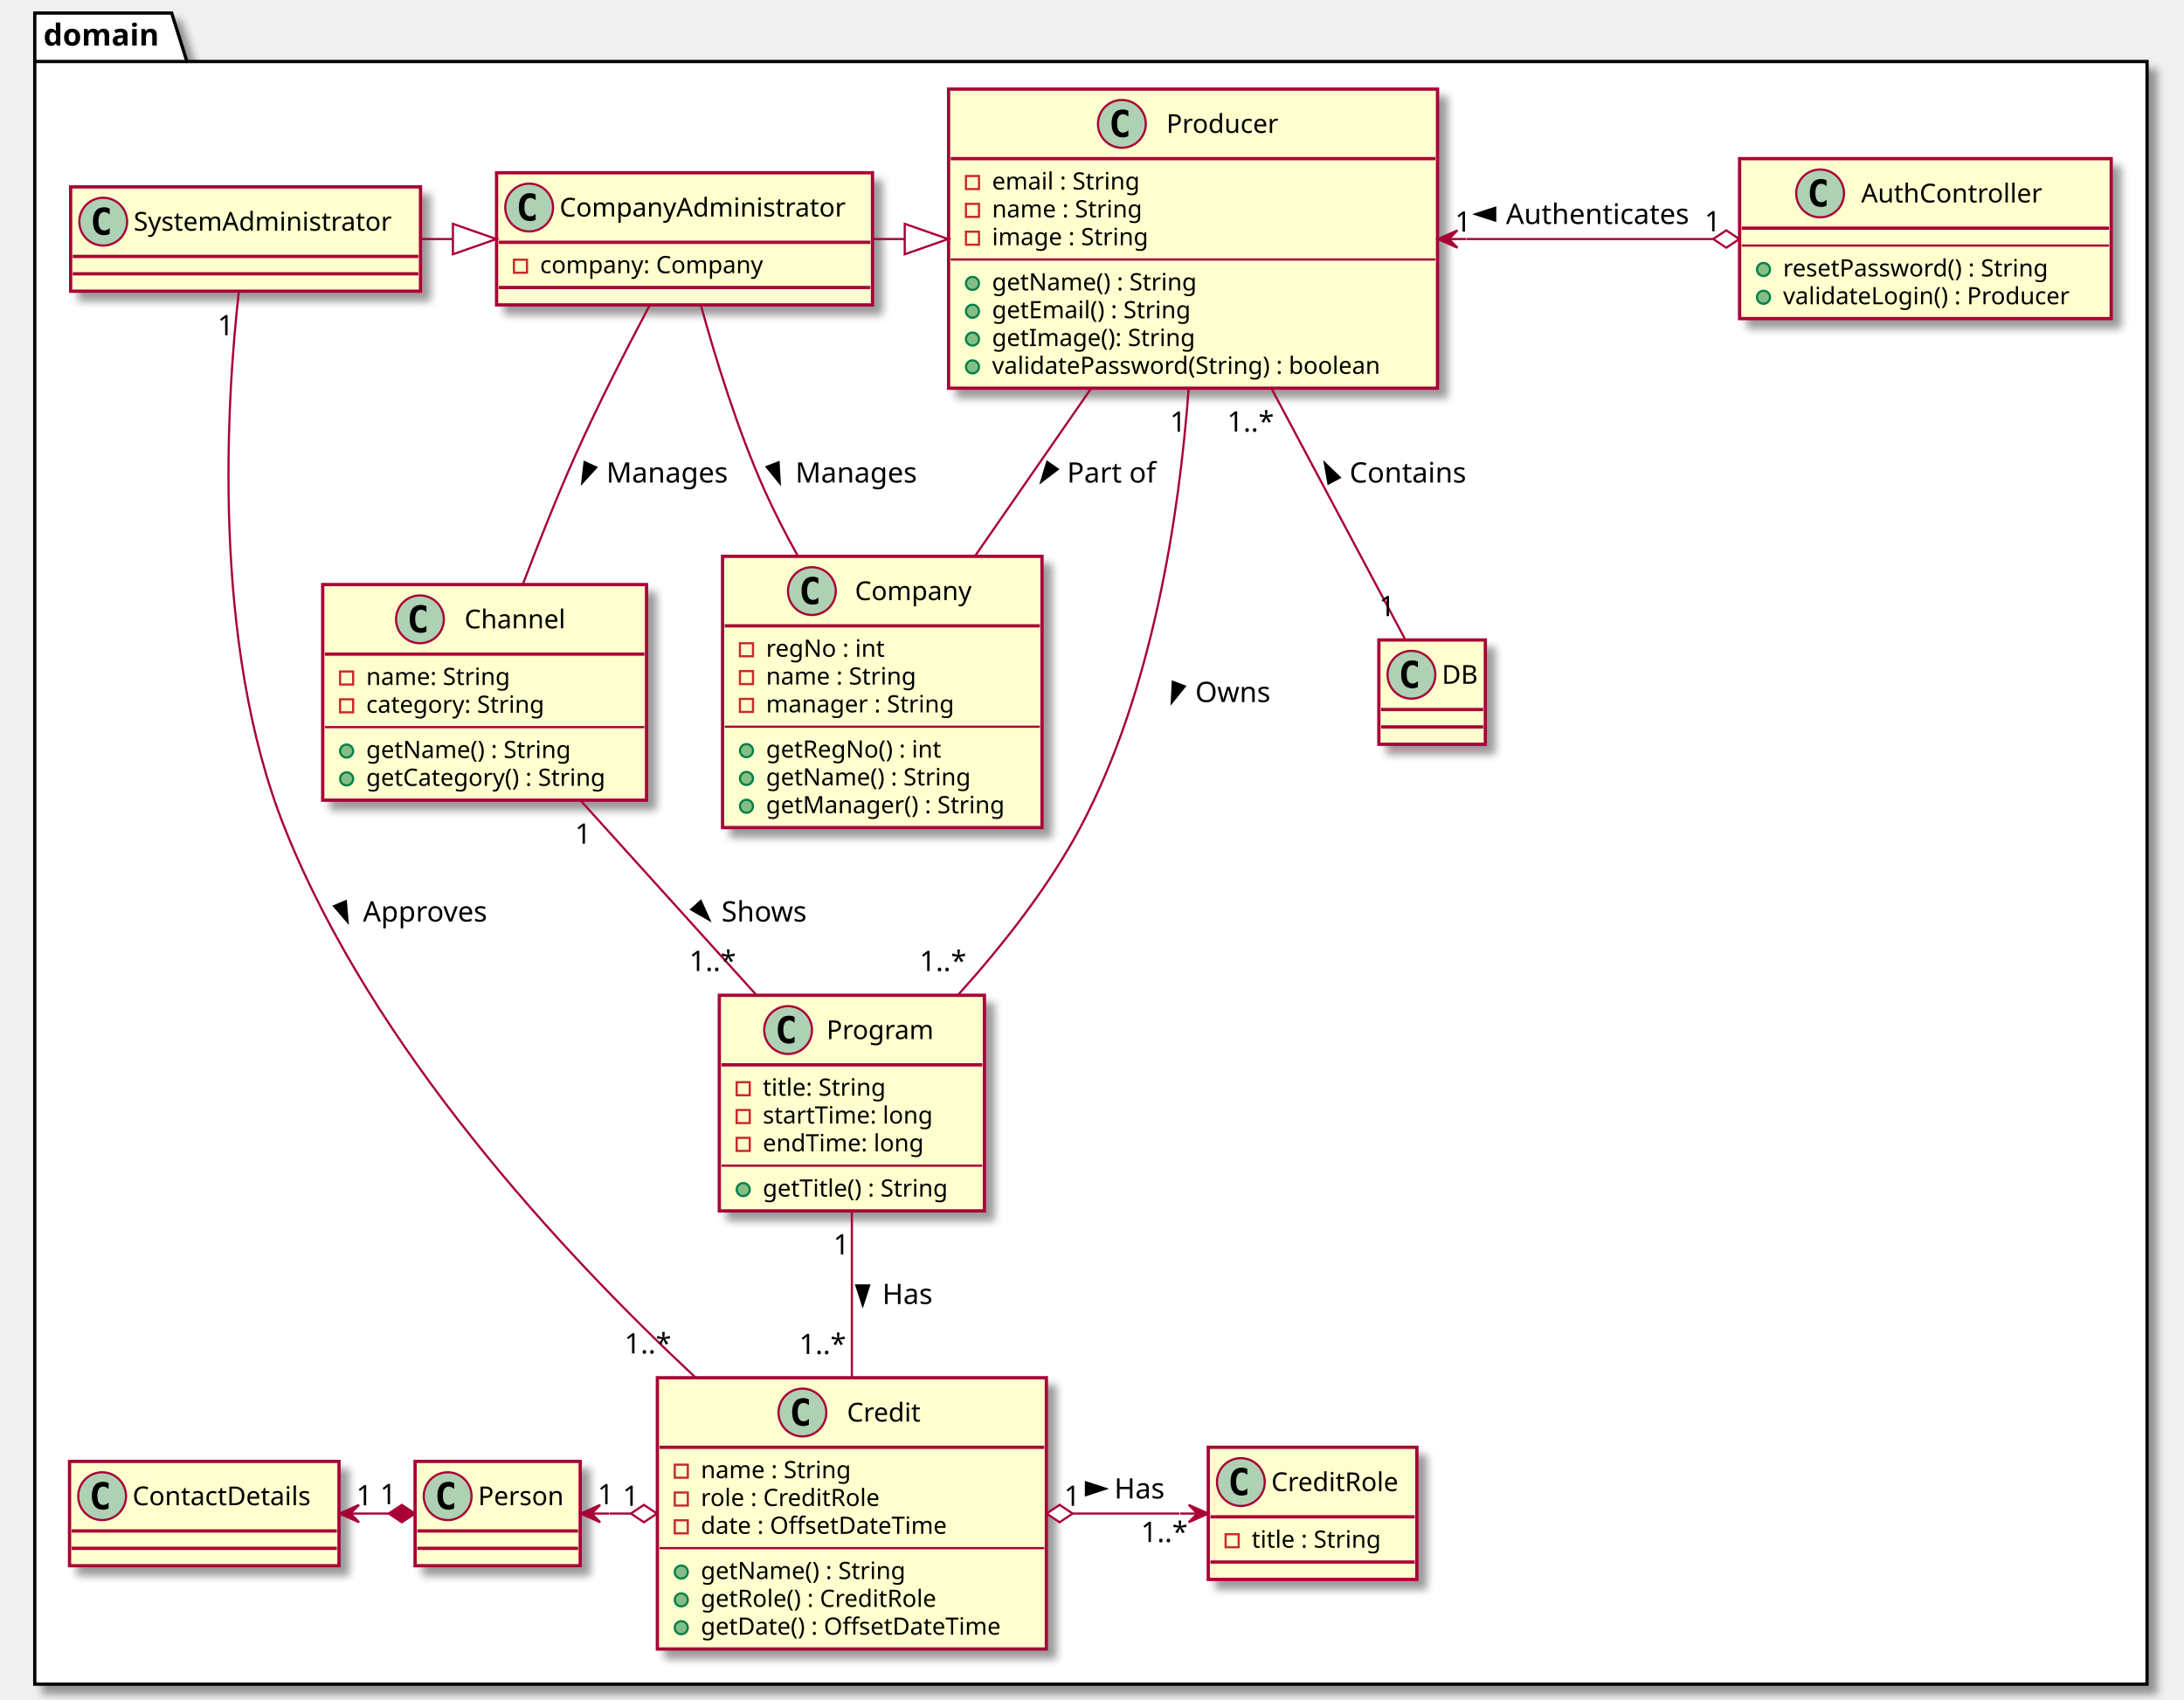
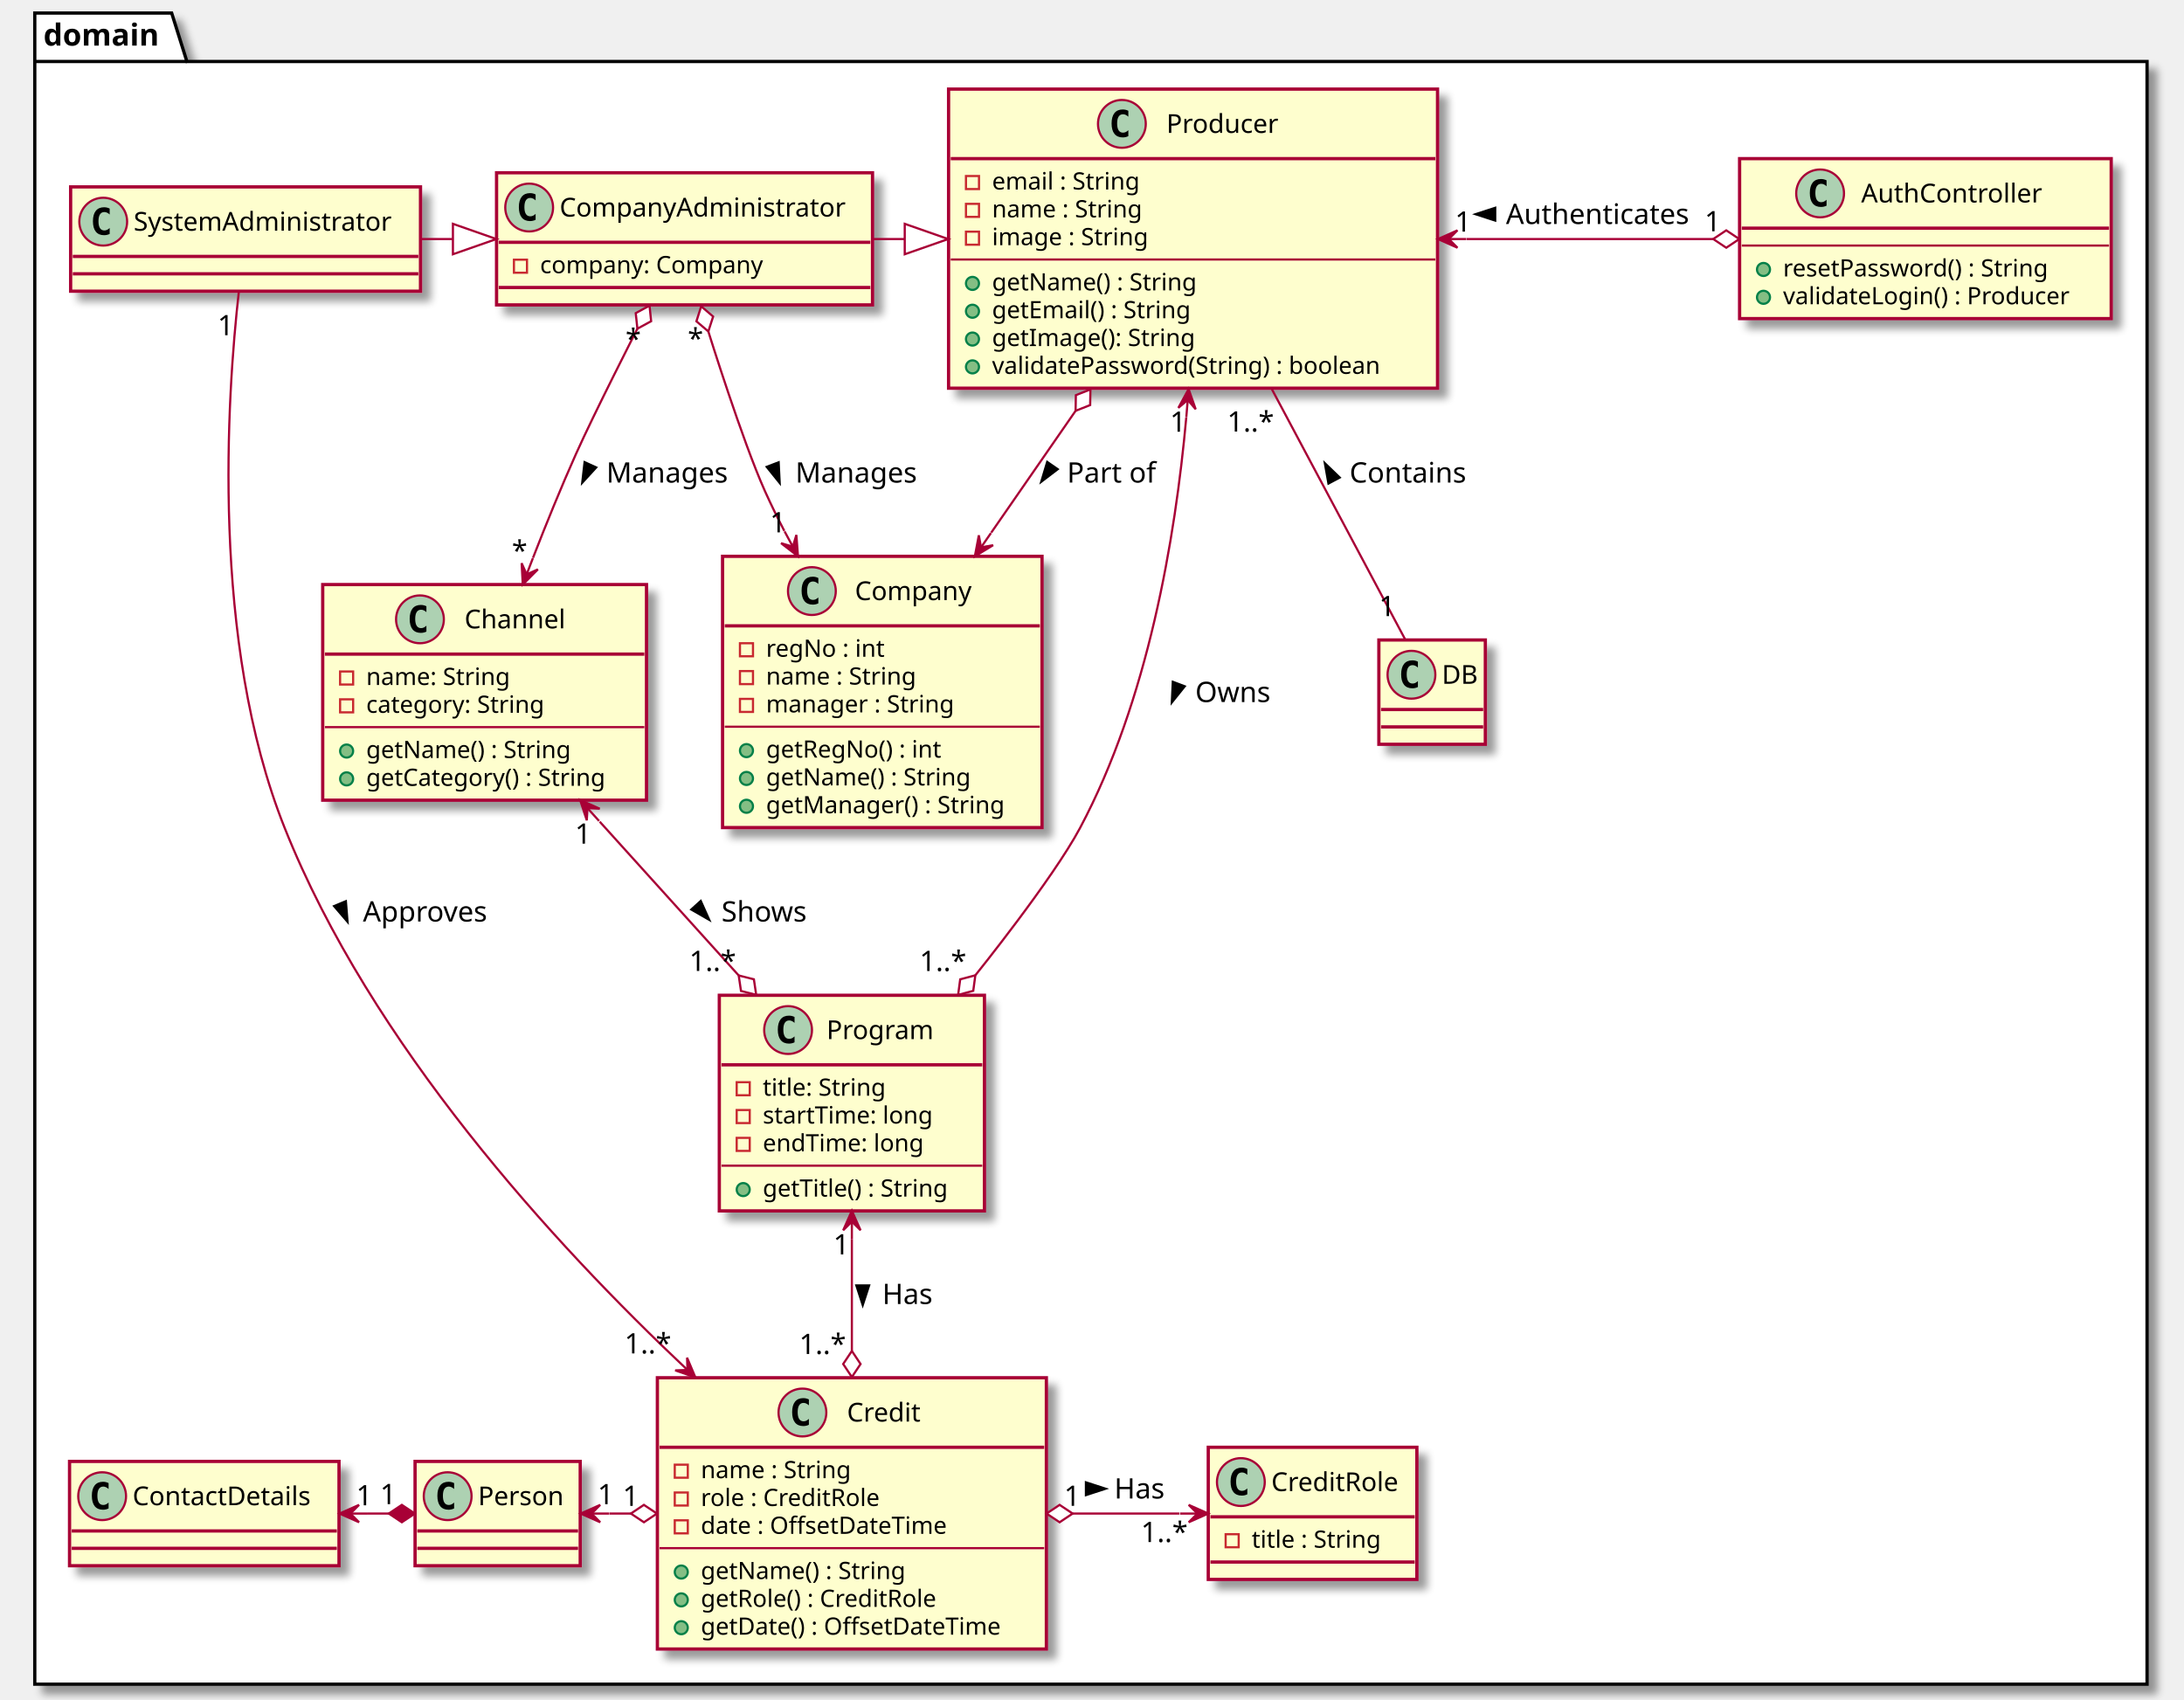
<svg xmlns="http://www.w3.org/2000/svg" contentScriptType="application/ecmascript" contentStyleType="text/css" height="782px" preserveAspectRatio="none" style="width:1005px;height:782px;" version="1.1" viewBox="0 0 1005 782" width="1005px" zoomAndPan="magnify">
  <defs>
-     <filter height="300%" id="f83h7g1hk3kzl" width="300%" x="-1" y="-1">
+     <filter height="300%" id="f1fq4muzyc70k0" width="300%" x="-1" y="-1">
      <feGaussianBlur result="blurOut" stdDeviation="2.0" />
      <feColorMatrix in="blurOut" result="blurOut2" type="matrix" values="0 0 0 0 0 0 0 0 0 0 0 0 0 0 0 0 0 0 .4 0" />
      <feOffset dx="4.0" dy="4.0" in="blurOut2" result="blurOut3" />
      <feBlend in="SourceGraphic" in2="blurOut3" mode="normal" />
    </filter>
  </defs>
  <g>
-     <polygon fill="#FFFFFF" filter="url(#f83h7g1hk3kzl)" points="16,6,79,6,86,28.297,988,28.297,988,775,16,775,16,6" style="stroke:#000000;stroke-width:1.5;" />
+     <polygon fill="#FFFFFF" filter="url(#f1fq4muzyc70k0)" points="16,6,79,6,86,28.297,988,28.297,988,775,16,775,16,6" style="stroke:#000000;stroke-width:1.5;" />
    <line style="stroke:#000000;stroke-width:1.5;" x1="16" x2="86" y1="28.297" y2="28.297" />
    <text fill="#000000" font-family="sans-serif" font-size="14" font-weight="bold" lengthAdjust="spacing" textLength="57" x="20" y="20.995">domain</text>
-     <rect codeLine="5" fill="#FEFECE" filter="url(#f83h7g1hk3kzl)" height="137.633" id="Producer" style="stroke:#A80036;stroke-width:1.5;" width="225" x="436.5" y="41" />
+     <rect codeLine="5" fill="#FEFECE" filter="url(#f1fq4muzyc70k0)" height="137.633" id="Producer" style="stroke:#A80036;stroke-width:1.5;" width="225" x="436.5" y="41" />
    <ellipse cx="516.25" cy="57" fill="#ADD1B2" rx="11" ry="11" style="stroke:#A80036;stroke-width:1.0;" />
    <path d="M519.219,62.641 Q518.641,62.938 518,63.078 Q517.359,63.234 516.656,63.234 Q514.156,63.234 512.828,61.594 Q511.516,59.938 511.516,56.812 Q511.516,53.688 512.828,52.031 Q514.156,50.375 516.656,50.375 Q517.359,50.375 518,50.531 Q518.656,50.688 519.219,50.984 L519.219,53.703 Q518.594,53.125 518,52.859 Q517.406,52.578 516.781,52.578 Q515.438,52.578 514.75,53.656 Q514.062,54.719 514.062,56.812 Q514.062,58.906 514.75,59.984 Q515.438,61.047 516.781,61.047 Q517.406,61.047 518,60.781 Q518.594,60.5 519.219,59.922 L519.219,62.641 Z " fill="#000000" />
    <text fill="#000000" font-family="sans-serif" font-size="12" lengthAdjust="spacing" textLength="57" x="536.75" y="61.154">Producer</text>
    <line style="stroke:#A80036;stroke-width:1.5;" x1="437.5" x2="660.5" y1="73" y2="73" />
    <rect fill="none" height="6" style="stroke:#C82930;stroke-width:1.0;" width="6" x="444.5" y="81" />
    <text fill="#000000" font-family="sans-serif" font-size="11" lengthAdjust="spacing" textLength="77" x="456.5" y="87.21">email : String</text>
    <rect fill="none" height="6" style="stroke:#C82930;stroke-width:1.0;" width="6" x="444.5" y="93.805" />
    <text fill="#000000" font-family="sans-serif" font-size="11" lengthAdjust="spacing" textLength="78" x="456.5" y="100.015">name : String</text>
    <rect fill="none" height="6" style="stroke:#C82930;stroke-width:1.0;" width="6" x="444.5" y="106.609" />
    <text fill="#000000" font-family="sans-serif" font-size="11" lengthAdjust="spacing" textLength="81" x="456.5" y="112.82">image : String</text>
    <line style="stroke:#A80036;stroke-width:1.0;" x1="437.5" x2="660.5" y1="119.414" y2="119.414" />
    <ellipse cx="447.5" cy="130.414" fill="#84BE84" rx="3" ry="3" style="stroke:#038048;stroke-width:1.0;" />
    <text fill="#000000" font-family="sans-serif" font-size="11" lengthAdjust="spacing" textLength="105" x="456.5" y="133.625">getName() : String</text>
    <ellipse cx="447.5" cy="143.219" fill="#84BE84" rx="3" ry="3" style="stroke:#038048;stroke-width:1.0;" />
    <text fill="#000000" font-family="sans-serif" font-size="11" lengthAdjust="spacing" textLength="103" x="456.5" y="146.429">getEmail() : String</text>
    <ellipse cx="447.5" cy="156.023" fill="#84BE84" rx="3" ry="3" style="stroke:#038048;stroke-width:1.0;" />
    <text fill="#000000" font-family="sans-serif" font-size="11" lengthAdjust="spacing" textLength="103" x="456.5" y="159.234">getImage(): String</text>
    <ellipse cx="447.5" cy="168.828" fill="#84BE84" rx="3" ry="3" style="stroke:#038048;stroke-width:1.0;" />
    <text fill="#000000" font-family="sans-serif" font-size="11" lengthAdjust="spacing" textLength="199" x="456.5" y="172.039">validatePassword(String) : boolean</text>
-     <rect codeLine="16" fill="#FEFECE" filter="url(#f83h7g1hk3kzl)" height="60.805" id="CompanyAdministrator" style="stroke:#A80036;stroke-width:1.5;" width="173" x="228.5" y="79.5" />
+     <rect codeLine="16" fill="#FEFECE" filter="url(#f1fq4muzyc70k0)" height="60.805" id="CompanyAdministrator" style="stroke:#A80036;stroke-width:1.5;" width="173" x="228.5" y="79.5" />
    <ellipse cx="243.5" cy="95.5" fill="#ADD1B2" rx="11" ry="11" style="stroke:#A80036;stroke-width:1.0;" />
    <path d="M246.469,101.141 Q245.891,101.438 245.25,101.578 Q244.609,101.734 243.906,101.734 Q241.406,101.734 240.078,100.094 Q238.766,98.438 238.766,95.312 Q238.766,92.188 240.078,90.531 Q241.406,88.875 243.906,88.875 Q244.609,88.875 245.25,89.031 Q245.906,89.188 246.469,89.484 L246.469,92.203 Q245.844,91.625 245.25,91.359 Q244.656,91.078 244.031,91.078 Q242.688,91.078 242,92.156 Q241.312,93.219 241.312,95.312 Q241.312,97.406 242,98.484 Q242.688,99.547 244.031,99.547 Q244.656,99.547 245.25,99.281 Q245.844,99 246.469,98.422 L246.469,101.141 Z " fill="#000000" />
    <text fill="#000000" font-family="sans-serif" font-size="12" lengthAdjust="spacing" textLength="141" x="257.5" y="99.654">CompanyAdministrator</text>
    <line style="stroke:#A80036;stroke-width:1.5;" x1="229.5" x2="400.5" y1="111.5" y2="111.5" />
    <rect fill="none" height="6" style="stroke:#C82930;stroke-width:1.0;" width="6" x="236.5" y="119.5" />
    <text fill="#000000" font-family="sans-serif" font-size="11" lengthAdjust="spacing" textLength="112" x="248.5" y="125.71">company: Company</text>
    <line style="stroke:#A80036;stroke-width:1.5;" x1="229.5" x2="400.5" y1="132.305" y2="132.305" />
-     <rect codeLine="20" fill="#FEFECE" filter="url(#f83h7g1hk3kzl)" height="48" id="SystemAdministrator" style="stroke:#A80036;stroke-width:1.5;" width="161" x="32.5" y="86" />
+     <rect codeLine="20" fill="#FEFECE" filter="url(#f1fq4muzyc70k0)" height="48" id="SystemAdministrator" style="stroke:#A80036;stroke-width:1.5;" width="161" x="32.5" y="86" />
    <ellipse cx="47.5" cy="102" fill="#ADD1B2" rx="11" ry="11" style="stroke:#A80036;stroke-width:1.0;" />
    <path d="M50.469,107.641 Q49.891,107.938 49.25,108.078 Q48.609,108.234 47.906,108.234 Q45.406,108.234 44.078,106.594 Q42.766,104.938 42.766,101.812 Q42.766,98.688 44.078,97.031 Q45.406,95.375 47.906,95.375 Q48.609,95.375 49.25,95.531 Q49.906,95.688 50.469,95.984 L50.469,98.703 Q49.844,98.125 49.25,97.859 Q48.656,97.578 48.031,97.578 Q46.688,97.578 46,98.656 Q45.312,99.719 45.312,101.812 Q45.312,103.906 46,104.984 Q46.688,106.047 48.031,106.047 Q48.656,106.047 49.25,105.781 Q49.844,105.5 50.469,104.922 L50.469,107.641 Z " fill="#000000" />
    <text fill="#000000" font-family="sans-serif" font-size="12" lengthAdjust="spacing" textLength="129" x="61.5" y="106.154">SystemAdministrator</text>
    <line style="stroke:#A80036;stroke-width:1.5;" x1="33.5" x2="192.5" y1="118" y2="118" />
    <line style="stroke:#A80036;stroke-width:1.5;" x1="33.5" x2="192.5" y1="126" y2="126" />
-     <rect codeLine="24" fill="#FEFECE" filter="url(#f83h7g1hk3kzl)" height="124.828" id="Company" style="stroke:#A80036;stroke-width:1.5;" width="147" x="332.5" y="256" />
+     <rect codeLine="24" fill="#FEFECE" filter="url(#f1fq4muzyc70k0)" height="124.828" id="Company" style="stroke:#A80036;stroke-width:1.5;" width="147" x="332.5" y="256" />
    <ellipse cx="373.6" cy="272" fill="#ADD1B2" rx="11" ry="11" style="stroke:#A80036;stroke-width:1.0;" />
    <path d="M376.569,277.641 Q375.991,277.938 375.35,278.078 Q374.709,278.234 374.006,278.234 Q371.506,278.234 370.178,276.594 Q368.866,274.938 368.866,271.812 Q368.866,268.688 370.178,267.031 Q371.506,265.375 374.006,265.375 Q374.709,265.375 375.35,265.531 Q376.006,265.688 376.569,265.984 L376.569,268.703 Q375.944,268.125 375.35,267.859 Q374.756,267.578 374.131,267.578 Q372.788,267.578 372.1,268.656 Q371.413,269.719 371.413,271.812 Q371.413,273.906 372.1,274.984 Q372.788,276.047 374.131,276.047 Q374.756,276.047 375.35,275.781 Q375.944,275.5 376.569,274.922 L376.569,277.641 Z " fill="#000000" />
    <text fill="#000000" font-family="sans-serif" font-size="12" lengthAdjust="spacing" textLength="57" x="393.4" y="276.154">Company</text>
    <line style="stroke:#A80036;stroke-width:1.5;" x1="333.5" x2="478.5" y1="288" y2="288" />
    <rect fill="none" height="6" style="stroke:#C82930;stroke-width:1.0;" width="6" x="340.5" y="296" />
    <text fill="#000000" font-family="sans-serif" font-size="11" lengthAdjust="spacing" textLength="60" x="352.5" y="302.21">regNo : int</text>
    <rect fill="none" height="6" style="stroke:#C82930;stroke-width:1.0;" width="6" x="340.5" y="308.805" />
    <text fill="#000000" font-family="sans-serif" font-size="11" lengthAdjust="spacing" textLength="78" x="352.5" y="315.015">name : String</text>
    <rect fill="none" height="6" style="stroke:#C82930;stroke-width:1.0;" width="6" x="340.5" y="321.609" />
    <text fill="#000000" font-family="sans-serif" font-size="11" lengthAdjust="spacing" textLength="97" x="352.5" y="327.82">manager : String</text>
    <line style="stroke:#A80036;stroke-width:1.0;" x1="333.5" x2="478.5" y1="334.414" y2="334.414" />
    <ellipse cx="343.5" cy="345.414" fill="#84BE84" rx="3" ry="3" style="stroke:#038048;stroke-width:1.0;" />
    <text fill="#000000" font-family="sans-serif" font-size="11" lengthAdjust="spacing" textLength="88" x="352.5" y="348.625">getRegNo() : int</text>
    <ellipse cx="343.5" cy="358.219" fill="#84BE84" rx="3" ry="3" style="stroke:#038048;stroke-width:1.0;" />
    <text fill="#000000" font-family="sans-serif" font-size="11" lengthAdjust="spacing" textLength="105" x="352.5" y="361.429">getName() : String</text>
    <ellipse cx="343.5" cy="371.023" fill="#84BE84" rx="3" ry="3" style="stroke:#038048;stroke-width:1.0;" />
    <text fill="#000000" font-family="sans-serif" font-size="11" lengthAdjust="spacing" textLength="121" x="352.5" y="374.234">getManager() : String</text>
-     <rect codeLine="34" fill="#FEFECE" filter="url(#f83h7g1hk3kzl)" height="99.219" id="Channel" style="stroke:#A80036;stroke-width:1.5;" width="149" x="148.5" y="269" />
+     <rect codeLine="34" fill="#FEFECE" filter="url(#f1fq4muzyc70k0)" height="99.219" id="Channel" style="stroke:#A80036;stroke-width:1.5;" width="149" x="148.5" y="269" />
    <ellipse cx="193.25" cy="285" fill="#ADD1B2" rx="11" ry="11" style="stroke:#A80036;stroke-width:1.0;" />
    <path d="M196.219,290.641 Q195.641,290.938 195,291.078 Q194.359,291.234 193.656,291.234 Q191.156,291.234 189.828,289.594 Q188.516,287.938 188.516,284.812 Q188.516,281.688 189.828,280.031 Q191.156,278.375 193.656,278.375 Q194.359,278.375 195,278.531 Q195.656,278.688 196.219,278.984 L196.219,281.703 Q195.594,281.125 195,280.859 Q194.406,280.578 193.781,280.578 Q192.438,280.578 191.75,281.656 Q191.062,282.719 191.062,284.812 Q191.062,286.906 191.75,287.984 Q192.438,289.047 193.781,289.047 Q194.406,289.047 195,288.781 Q195.594,288.5 196.219,287.922 L196.219,290.641 Z " fill="#000000" />
    <text fill="#000000" font-family="sans-serif" font-size="12" lengthAdjust="spacing" textLength="51" x="213.75" y="289.154">Channel</text>
    <line style="stroke:#A80036;stroke-width:1.5;" x1="149.5" x2="296.5" y1="301" y2="301" />
    <rect fill="none" height="6" style="stroke:#C82930;stroke-width:1.0;" width="6" x="156.5" y="309" />
    <text fill="#000000" font-family="sans-serif" font-size="11" lengthAdjust="spacing" textLength="74" x="168.5" y="315.21">name: String</text>
    <rect fill="none" height="6" style="stroke:#C82930;stroke-width:1.0;" width="6" x="156.5" y="321.805" />
    <text fill="#000000" font-family="sans-serif" font-size="11" lengthAdjust="spacing" textLength="91" x="168.5" y="328.015">category: String</text>
    <line style="stroke:#A80036;stroke-width:1.0;" x1="149.5" x2="296.5" y1="334.609" y2="334.609" />
    <ellipse cx="159.5" cy="345.609" fill="#84BE84" rx="3" ry="3" style="stroke:#038048;stroke-width:1.0;" />
    <text fill="#000000" font-family="sans-serif" font-size="11" lengthAdjust="spacing" textLength="105" x="168.5" y="348.82">getName() : String</text>
    <ellipse cx="159.5" cy="358.414" fill="#84BE84" rx="3" ry="3" style="stroke:#038048;stroke-width:1.0;" />
    <text fill="#000000" font-family="sans-serif" font-size="11" lengthAdjust="spacing" textLength="123" x="168.5" y="361.625">getCategory() : String</text>
-     <rect codeLine="42" fill="#FEFECE" filter="url(#f83h7g1hk3kzl)" height="99.219" id="Program" style="stroke:#A80036;stroke-width:1.5;" width="122" x="331" y="458" />
+     <rect codeLine="42" fill="#FEFECE" filter="url(#f1fq4muzyc70k0)" height="99.219" id="Program" style="stroke:#A80036;stroke-width:1.5;" width="122" x="331" y="458" />
    <ellipse cx="362.65" cy="474" fill="#ADD1B2" rx="11" ry="11" style="stroke:#A80036;stroke-width:1.0;" />
    <path d="M365.619,479.641 Q365.041,479.938 364.4,480.078 Q363.759,480.234 363.056,480.234 Q360.556,480.234 359.228,478.594 Q357.916,476.938 357.916,473.812 Q357.916,470.688 359.228,469.031 Q360.556,467.375 363.056,467.375 Q363.759,467.375 364.4,467.531 Q365.056,467.688 365.619,467.984 L365.619,470.703 Q364.994,470.125 364.4,469.859 Q363.806,469.578 363.181,469.578 Q361.837,469.578 361.15,470.656 Q360.462,471.719 360.462,473.812 Q360.462,475.906 361.15,476.984 Q361.837,478.047 363.181,478.047 Q363.806,478.047 364.4,477.781 Q364.994,477.5 365.619,476.922 L365.619,479.641 Z " fill="#000000" />
    <text fill="#000000" font-family="sans-serif" font-size="12" lengthAdjust="spacing" textLength="53" x="380.35" y="478.154">Program</text>
    <line style="stroke:#A80036;stroke-width:1.5;" x1="332" x2="452" y1="490" y2="490" />
    <rect fill="none" height="6" style="stroke:#C82930;stroke-width:1.0;" width="6" x="339" y="498" />
    <text fill="#000000" font-family="sans-serif" font-size="11" lengthAdjust="spacing" textLength="63" x="351" y="504.21">title: String</text>
    <rect fill="none" height="6" style="stroke:#C82930;stroke-width:1.0;" width="6" x="339" y="510.805" />
    <text fill="#000000" font-family="sans-serif" font-size="11" lengthAdjust="spacing" textLength="87" x="351" y="517.015">startTime: long</text>
    <rect fill="none" height="6" style="stroke:#C82930;stroke-width:1.0;" width="6" x="339" y="523.609" />
    <text fill="#000000" font-family="sans-serif" font-size="11" lengthAdjust="spacing" textLength="81" x="351" y="529.82">endTime: long</text>
    <line style="stroke:#A80036;stroke-width:1.0;" x1="332" x2="452" y1="536.414" y2="536.414" />
    <ellipse cx="342" cy="547.414" fill="#84BE84" rx="3" ry="3" style="stroke:#038048;stroke-width:1.0;" />
    <text fill="#000000" font-family="sans-serif" font-size="11" lengthAdjust="spacing" textLength="96" x="351" y="550.625">getTitle() : String</text>
-     <rect codeLine="50" fill="#FEFECE" filter="url(#f83h7g1hk3kzl)" height="60.805" id="CreditRole" style="stroke:#A80036;stroke-width:1.5;" width="96" x="556" y="666" />
+     <rect codeLine="50" fill="#FEFECE" filter="url(#f1fq4muzyc70k0)" height="60.805" id="CreditRole" style="stroke:#A80036;stroke-width:1.5;" width="96" x="556" y="666" />
    <ellipse cx="571" cy="682" fill="#ADD1B2" rx="11" ry="11" style="stroke:#A80036;stroke-width:1.0;" />
    <path d="M573.969,687.641 Q573.391,687.938 572.75,688.078 Q572.109,688.234 571.406,688.234 Q568.906,688.234 567.578,686.594 Q566.266,684.938 566.266,681.812 Q566.266,678.688 567.578,677.031 Q568.906,675.375 571.406,675.375 Q572.109,675.375 572.75,675.531 Q573.406,675.688 573.969,675.984 L573.969,678.703 Q573.344,678.125 572.75,677.859 Q572.156,677.578 571.531,677.578 Q570.188,677.578 569.5,678.656 Q568.812,679.719 568.812,681.812 Q568.812,683.906 569.5,684.984 Q570.188,686.047 571.531,686.047 Q572.156,686.047 572.75,685.781 Q573.344,685.5 573.969,684.922 L573.969,687.641 Z " fill="#000000" />
    <text fill="#000000" font-family="sans-serif" font-size="12" lengthAdjust="spacing" textLength="64" x="585" y="686.154">CreditRole</text>
    <line style="stroke:#A80036;stroke-width:1.5;" x1="557" x2="651" y1="698" y2="698" />
    <rect fill="none" height="6" style="stroke:#C82930;stroke-width:1.0;" width="6" x="564" y="706" />
    <text fill="#000000" font-family="sans-serif" font-size="11" lengthAdjust="spacing" textLength="67" x="576" y="712.21">title : String</text>
    <line style="stroke:#A80036;stroke-width:1.5;" x1="557" x2="651" y1="718.805" y2="718.805" />
-     <rect codeLine="55" fill="#FEFECE" filter="url(#f83h7g1hk3kzl)" height="124.828" id="Credit" style="stroke:#A80036;stroke-width:1.5;" width="179" x="302.5" y="634" />
+     <rect codeLine="55" fill="#FEFECE" filter="url(#f1fq4muzyc70k0)" height="124.828" id="Credit" style="stroke:#A80036;stroke-width:1.5;" width="179" x="302.5" y="634" />
    <ellipse cx="369.25" cy="650" fill="#ADD1B2" rx="11" ry="11" style="stroke:#A80036;stroke-width:1.0;" />
    <path d="M372.219,655.641 Q371.641,655.938 371,656.078 Q370.359,656.234 369.656,656.234 Q367.156,656.234 365.828,654.594 Q364.516,652.938 364.516,649.812 Q364.516,646.688 365.828,645.031 Q367.156,643.375 369.656,643.375 Q370.359,643.375 371,643.531 Q371.656,643.688 372.219,643.984 L372.219,646.703 Q371.594,646.125 371,645.859 Q370.406,645.578 369.781,645.578 Q368.438,645.578 367.75,646.656 Q367.062,647.719 367.062,649.812 Q367.062,651.906 367.75,652.984 Q368.438,654.047 369.781,654.047 Q370.406,654.047 371,653.781 Q371.594,653.5 372.219,652.922 L372.219,655.641 Z " fill="#000000" />
    <text fill="#000000" font-family="sans-serif" font-size="12" lengthAdjust="spacing" textLength="37" x="389.75" y="654.154">Credit</text>
    <line style="stroke:#A80036;stroke-width:1.5;" x1="303.5" x2="480.5" y1="666" y2="666" />
    <rect fill="none" height="6" style="stroke:#C82930;stroke-width:1.0;" width="6" x="310.5" y="674" />
    <text fill="#000000" font-family="sans-serif" font-size="11" lengthAdjust="spacing" textLength="78" x="322.5" y="680.21">name : String</text>
    <rect fill="none" height="6" style="stroke:#C82930;stroke-width:1.0;" width="6" x="310.5" y="686.805" />
    <text fill="#000000" font-family="sans-serif" font-size="11" lengthAdjust="spacing" textLength="92" x="322.5" y="693.015">role : CreditRole</text>
    <rect fill="none" height="6" style="stroke:#C82930;stroke-width:1.0;" width="6" x="310.5" y="699.609" />
    <text fill="#000000" font-family="sans-serif" font-size="11" lengthAdjust="spacing" textLength="126" x="322.5" y="705.82">date : OffsetDateTime</text>
    <line style="stroke:#A80036;stroke-width:1.0;" x1="303.5" x2="480.5" y1="712.414" y2="712.414" />
    <ellipse cx="313.5" cy="723.414" fill="#84BE84" rx="3" ry="3" style="stroke:#038048;stroke-width:1.0;" />
    <text fill="#000000" font-family="sans-serif" font-size="11" lengthAdjust="spacing" textLength="105" x="322.5" y="726.625">getName() : String</text>
    <ellipse cx="313.5" cy="736.219" fill="#84BE84" rx="3" ry="3" style="stroke:#038048;stroke-width:1.0;" />
    <text fill="#000000" font-family="sans-serif" font-size="11" lengthAdjust="spacing" textLength="120" x="322.5" y="739.429">getRole() : CreditRole</text>
    <ellipse cx="313.5" cy="749.023" fill="#84BE84" rx="3" ry="3" style="stroke:#038048;stroke-width:1.0;" />
    <text fill="#000000" font-family="sans-serif" font-size="11" lengthAdjust="spacing" textLength="153" x="322.5" y="752.234">getDate() : OffsetDateTime</text>
-     <rect codeLine="66" fill="#FEFECE" filter="url(#f83h7g1hk3kzl)" height="73.609" id="AuthController" style="stroke:#A80036;stroke-width:1.5;" width="171" x="800.5" y="73" />
+     <rect codeLine="66" fill="#FEFECE" filter="url(#f1fq4muzyc70k0)" height="73.609" id="AuthController" style="stroke:#A80036;stroke-width:1.5;" width="171" x="800.5" y="73" />
    <ellipse cx="837.55" cy="89" fill="#ADD1B2" rx="11" ry="11" style="stroke:#A80036;stroke-width:1.0;" />
    <path d="M840.519,94.641 Q839.941,94.938 839.3,95.078 Q838.659,95.234 837.956,95.234 Q835.456,95.234 834.128,93.594 Q832.816,91.938 832.816,88.812 Q832.816,85.688 834.128,84.031 Q835.456,82.375 837.956,82.375 Q838.659,82.375 839.3,82.531 Q839.956,82.688 840.519,82.984 L840.519,85.703 Q839.894,85.125 839.3,84.859 Q838.706,84.578 838.081,84.578 Q836.737,84.578 836.05,85.656 Q835.362,86.719 835.362,88.812 Q835.362,90.906 836.05,91.984 Q836.737,93.047 838.081,93.047 Q838.706,93.047 839.3,92.781 Q839.894,92.5 840.519,91.922 L840.519,94.641 Z " fill="#000000" />
    <text fill="#000000" font-family="sans-serif" font-size="12" lengthAdjust="spacing" textLength="90" x="856.45" y="93.154">AuthController</text>
    <line style="stroke:#A80036;stroke-width:1.5;" x1="801.5" x2="970.5" y1="105" y2="105" />
    <line style="stroke:#A80036;stroke-width:1.0;" x1="801.5" x2="970.5" y1="113" y2="113" />
    <ellipse cx="811.5" cy="124" fill="#84BE84" rx="3" ry="3" style="stroke:#038048;stroke-width:1.0;" />
    <text fill="#000000" font-family="sans-serif" font-size="11" lengthAdjust="spacing" textLength="140" x="820.5" y="127.21">resetPassword() : String</text>
    <ellipse cx="811.5" cy="136.805" fill="#84BE84" rx="3" ry="3" style="stroke:#038048;stroke-width:1.0;" />
    <text fill="#000000" font-family="sans-serif" font-size="11" lengthAdjust="spacing" textLength="145" x="820.5" y="140.015">validateLogin() : Producer</text>
-     <rect codeLine="73" fill="#FEFECE" filter="url(#f83h7g1hk3kzl)" height="48" id="DB" style="stroke:#A80036;stroke-width:1.5;" width="49" x="634.5" y="294.5" />
+     <rect codeLine="73" fill="#FEFECE" filter="url(#f1fq4muzyc70k0)" height="48" id="DB" style="stroke:#A80036;stroke-width:1.5;" width="49" x="634.5" y="294.5" />
    <ellipse cx="649.5" cy="310.5" fill="#ADD1B2" rx="11" ry="11" style="stroke:#A80036;stroke-width:1.0;" />
    <path d="M652.469,316.141 Q651.891,316.438 651.25,316.578 Q650.609,316.734 649.906,316.734 Q647.406,316.734 646.078,315.094 Q644.766,313.438 644.766,310.312 Q644.766,307.188 646.078,305.531 Q647.406,303.875 649.906,303.875 Q650.609,303.875 651.25,304.031 Q651.906,304.188 652.469,304.484 L652.469,307.203 Q651.844,306.625 651.25,306.359 Q650.656,306.078 650.031,306.078 Q648.688,306.078 648,307.156 Q647.312,308.219 647.312,310.312 Q647.312,312.406 648,313.484 Q648.688,314.547 650.031,314.547 Q650.656,314.547 651.25,314.281 Q651.844,314 652.469,313.422 L652.469,316.141 Z " fill="#000000" />
    <text fill="#000000" font-family="sans-serif" font-size="12" lengthAdjust="spacing" textLength="17" x="663.5" y="314.654">DB</text>
    <line style="stroke:#A80036;stroke-width:1.5;" x1="635.5" x2="682.5" y1="326.5" y2="326.5" />
    <line style="stroke:#A80036;stroke-width:1.5;" x1="635.5" x2="682.5" y1="334.5" y2="334.5" />
-     <rect codeLine="76" fill="#FEFECE" filter="url(#f83h7g1hk3kzl)" height="48" id="Person" style="stroke:#A80036;stroke-width:1.5;" width="76" x="191" y="672.5" />
+     <rect codeLine="76" fill="#FEFECE" filter="url(#f1fq4muzyc70k0)" height="48" id="Person" style="stroke:#A80036;stroke-width:1.5;" width="76" x="191" y="672.5" />
    <ellipse cx="206" cy="688.5" fill="#ADD1B2" rx="11" ry="11" style="stroke:#A80036;stroke-width:1.0;" />
    <path d="M208.969,694.141 Q208.391,694.438 207.75,694.578 Q207.109,694.734 206.406,694.734 Q203.906,694.734 202.578,693.094 Q201.266,691.438 201.266,688.312 Q201.266,685.188 202.578,683.531 Q203.906,681.875 206.406,681.875 Q207.109,681.875 207.75,682.031 Q208.406,682.188 208.969,682.484 L208.969,685.203 Q208.344,684.625 207.75,684.359 Q207.156,684.078 206.531,684.078 Q205.188,684.078 204.5,685.156 Q203.812,686.219 203.812,688.312 Q203.812,690.406 204.5,691.484 Q205.188,692.547 206.531,692.547 Q207.156,692.547 207.75,692.281 Q208.344,692 208.969,691.422 L208.969,694.141 Z " fill="#000000" />
    <text fill="#000000" font-family="sans-serif" font-size="12" lengthAdjust="spacing" textLength="44" x="220" y="692.654">Person</text>
    <line style="stroke:#A80036;stroke-width:1.5;" x1="192" x2="266" y1="704.5" y2="704.5" />
    <line style="stroke:#A80036;stroke-width:1.5;" x1="192" x2="266" y1="712.5" y2="712.5" />
-     <rect codeLine="79" fill="#FEFECE" filter="url(#f83h7g1hk3kzl)" height="48" id="ContactDetails" style="stroke:#A80036;stroke-width:1.5;" width="124" x="32" y="672.5" />
+     <rect codeLine="79" fill="#FEFECE" filter="url(#f1fq4muzyc70k0)" height="48" id="ContactDetails" style="stroke:#A80036;stroke-width:1.5;" width="124" x="32" y="672.5" />
    <ellipse cx="47" cy="688.5" fill="#ADD1B2" rx="11" ry="11" style="stroke:#A80036;stroke-width:1.0;" />
    <path d="M49.969,694.141 Q49.391,694.438 48.75,694.578 Q48.109,694.734 47.406,694.734 Q44.906,694.734 43.578,693.094 Q42.266,691.438 42.266,688.312 Q42.266,685.188 43.578,683.531 Q44.906,681.875 47.406,681.875 Q48.109,681.875 48.75,682.031 Q49.406,682.188 49.969,682.484 L49.969,685.203 Q49.344,684.625 48.75,684.359 Q48.156,684.078 47.531,684.078 Q46.188,684.078 45.5,685.156 Q44.812,686.219 44.812,688.312 Q44.812,690.406 45.5,691.484 Q46.188,692.547 47.531,692.547 Q48.156,692.547 48.75,692.281 Q49.344,692 49.969,691.422 L49.969,694.141 Z " fill="#000000" />
    <text fill="#000000" font-family="sans-serif" font-size="12" lengthAdjust="spacing" textLength="92" x="61" y="692.654">ContactDetails</text>
    <line style="stroke:#A80036;stroke-width:1.5;" x1="33" x2="155" y1="704.5" y2="704.5" />
    <line style="stroke:#A80036;stroke-width:1.5;" x1="33" x2="155" y1="712.5" y2="712.5" />
-     <path codeLine="83" d="M109.92,134.08 C104.49,182.07 96.79,295.26 131,381 C171.49,482.49 257.72,575.68 320,633.84 " fill="none" id="SystemAdministrator-Credit" style="stroke:#A80036;stroke-width:1.0;" />
-     <polygon fill="#000000" points="159.938,424.176,159.142,414.699,153.723,416.976,159.938,424.176" style="stroke:#000000;stroke-width:1.0;" />
+     <path codeLine="83" d="M109.92,134.08 C104.49,182.07 96.79,295.26 131,381 C170.7,480.51 254.37,572.04 316.32,630.39 " fill="none" id="SystemAdministrator-to-Credit" style="stroke:#A80036;stroke-width:1.0;" />
+     <polygon fill="#A80036" points="320,633.84,316.169,624.767,316.352,630.421,310.698,630.604,320,633.84" style="stroke:#A80036;stroke-width:1.0;" />
+     <polygon fill="#000000" points="159.92,424.183,159.16,414.703,153.733,416.96,159.92,424.183" style="stroke:#000000;stroke-width:1.0;" />
    <text fill="#000000" font-family="sans-serif" font-size="13" lengthAdjust="spacing" textLength="60" x="167" y="424.067">Approves</text>
    <text fill="#000000" font-family="sans-serif" font-size="13" lengthAdjust="spacing" textLength="8" x="100.106" y="154.256">1</text>
    <text fill="#000000" font-family="sans-serif" font-size="13" lengthAdjust="spacing" textLength="23" x="287.345" y="622.812">1..*</text>
    <path codeLine="84" d="M193.88,110 C198.65,110 203.41,110 208.18,110 " fill="none" id="SystemAdministrator-to-CompanyAdministrator" style="stroke:#A80036;stroke-width:1.0;" />
    <polygon fill="none" points="208.42,103,228.42,110,208.42,117,208.42,103" style="stroke:#A80036;stroke-width:1.0;" />
    <path codeLine="86" d="M401.84,110 C406.6,110 411.36,110 416.12,110 " fill="none" id="CompanyAdministrator-to-Producer" style="stroke:#A80036;stroke-width:1.0;" />
    <polygon fill="none" points="416.33,103,436.33,110,416.33,117,416.33,103" style="stroke:#A80036;stroke-width:1.0;" />
-     <path codeLine="87" d="M322.67,140.98 C329.18,164.59 339.45,198.07 352,226 C356.46,235.93 361.73,246.14 367.21,255.98 " fill="none" id="CompanyAdministrator-Company" style="stroke:#A80036;stroke-width:1.0;" />
-     <polygon fill="#000000" points="358.806,222.229,358.28,212.733,352.798,214.856,358.806,222.229" style="stroke:#000000;stroke-width:1.0;" />
+     <path codeLine="87" d="M325.951,152.523 C325.951,152.523 341.56,202.76 352,226 C354.72,232.05 357.74,238.2 360.92,244.32 " fill="none" id="CompanyAdministrator-Company" style="stroke:#A80036;stroke-width:1.0;" />
+     <polygon fill="#A80036" points="367.21,255.98,366.458,246.16,364.837,251.579,359.417,249.957,367.21,255.98" style="stroke:#A80036;stroke-width:1.0;" />
+     <line style="stroke:#A80036;stroke-width:1.0;" x1="364.837" x2="361.035" y1="251.579" y2="244.53" />
+     <polygon fill="#FFFFFF" points="322.67,140.98,320.463,147.845,325.951,152.523,328.158,145.658,322.67,140.98" style="stroke:#A80036;stroke-width:1.0;" />
+     <polygon fill="#000000" points="358.78,222.239,358.306,212.74,352.814,214.833,358.78,222.239" style="stroke:#000000;stroke-width:1.0;" />
    <text fill="#000000" font-family="sans-serif" font-size="13" lengthAdjust="spacing" textLength="58" x="366" y="222.067">Manages</text>
-     <path codeLine="88" d="M298.88,140.64 C288.66,159.88 275.45,185.64 265,209 C256.34,228.36 247.72,250.09 240.56,268.99 " fill="none" id="CompanyAdministrator-Channel" style="stroke:#A80036;stroke-width:1.0;" />
-     <polygon fill="#000000" points="267.932,222.119,274.349,215.099,268.998,212.668,267.932,222.119" style="stroke:#000000;stroke-width:1.0;" />
+     <text fill="#000000" font-family="sans-serif" font-size="13" lengthAdjust="spacing" textLength="7" x="316.465" y="160.413">*</text>
+     <text fill="#000000" font-family="sans-serif" font-size="13" lengthAdjust="spacing" textLength="8" x="354.262" y="244.968">1</text>
+     <path codeLine="88" d="M293.298,151.263 C293.298,151.263 273.45,190.11 265,209 C258.17,224.28 251.36,241.03 245.27,256.7 " fill="none" id="CompanyAdministrator-Channel" style="stroke:#A80036;stroke-width:1.0;" />
+     <polygon fill="#A80036" points="240.56,268.99,247.513,262.015,242.347,264.32,240.042,259.155,240.56,268.99" style="stroke:#A80036;stroke-width:1.0;" />
+     <line style="stroke:#A80036;stroke-width:1.0;" x1="242.347" x2="245.215" y1="264.32" y2="256.855" />
+     <polygon fill="#FFFFFF" points="298.88,140.64,292.548,144.091,293.298,151.263,299.63,147.812,298.88,140.64" style="stroke:#A80036;stroke-width:1.0;" />
+     <polygon fill="#000000" points="267.927,222.117,274.351,215.103,269.002,212.667,267.927,222.117" style="stroke:#000000;stroke-width:1.0;" />
    <text fill="#000000" font-family="sans-serif" font-size="13" lengthAdjust="spacing" textLength="58" x="279" y="222.067">Manages</text>
-     <path codeLine="90" d="M546.96,179.04 C542.74,235.97 530.68,317.81 497,381 C482.24,408.7 460.66,435.87 440.89,457.81 " fill="none" id="Producer-Program" style="stroke:#A80036;stroke-width:1.0;" />
-     <polygon fill="#000000" points="539.222,323.24,545.185,315.831,539.692,313.741,539.222,323.24" style="stroke:#000000;stroke-width:1.0;" />
+     <text fill="#000000" font-family="sans-serif" font-size="13" lengthAdjust="spacing" textLength="7" x="287.833" y="160.607">*</text>
+     <text fill="#000000" font-family="sans-serif" font-size="13" lengthAdjust="spacing" textLength="7" x="235.537" y="258.034">*</text>
+     <path codeLine="90" d="M545.88,192.11 C540.83,248.02 528.18,322.5 497,381 C484.37,404.7 448.817,448.801 448.817,448.801 " fill="none" id="Producer-Program" style="stroke:#A80036;stroke-width:1.0;" />
+     <polygon fill="#FFFFFF" points="440.89,457.81,447.857,455.948,448.817,448.801,441.851,450.663,440.89,457.81" style="stroke:#A80036;stroke-width:1.0;" />
+     <polygon fill="#A80036" points="546.96,179.04,542.241,187.685,546.553,184.023,550.215,188.335,546.96,179.04" style="stroke:#A80036;stroke-width:1.0;" />
+     <line style="stroke:#A80036;stroke-width:1.0;" x1="546.553" x2="545.895" y1="184.023" y2="191.99" />
+     <polygon fill="#000000" points="539.232,323.243,545.18,315.822,539.682,313.743,539.232,323.243" style="stroke:#000000;stroke-width:1.0;" />
    <text fill="#000000" font-family="sans-serif" font-size="13" lengthAdjust="spacing" textLength="34" x="550" y="323.067">Owns</text>
    <text fill="#000000" font-family="sans-serif" font-size="13" lengthAdjust="spacing" textLength="8" x="538.365" y="198.666">1</text>
    <text fill="#000000" font-family="sans-serif" font-size="13" lengthAdjust="spacing" textLength="23" x="423.148" y="446.829">1..*</text>
    <path codeLine="91" d="M674.83,110 C711.93,110 788.36,110 788.36,110 " fill="none" id="Producer-AuthController" style="stroke:#A80036;stroke-width:1.0;" />
    <polygon fill="#FFFFFF" points="800.36,110,794.36,106,788.36,110,794.36,114,800.36,110" style="stroke:#A80036;stroke-width:1.0;" />
    <polygon fill="#A80036" points="661.68,110,670.68,114,666.68,110,670.68,106,661.68,110" style="stroke:#A80036;stroke-width:1.0;" />
    <line style="stroke:#A80036;stroke-width:1.0;" x1="666.68" x2="674.68" y1="110" y2="110" />
    <polygon fill="#000000" points="679,98.566,688.045,101.505,688.045,95.627,679,98.566" style="stroke:#000000;stroke-width:1.0;" />
    <text fill="#000000" font-family="sans-serif" font-size="13" lengthAdjust="spacing" textLength="89" x="693" y="103.067">Authenticates</text>
    <text fill="#000000" font-family="sans-serif" font-size="13" lengthAdjust="spacing" textLength="8" x="669.519" y="106.58">1</text>
    <text fill="#000000" font-family="sans-serif" font-size="13" lengthAdjust="spacing" textLength="8" x="784.376" y="106.422">1</text>
-     <path codeLine="92" d="M501.78,179.19 C484.61,203.98 465.33,231.82 448.59,256 " fill="none" id="Producer-Company" style="stroke:#A80036;stroke-width:1.0;" />
+     <path codeLine="92" d="M494.948,189.055 C494.948,189.055 468.44,227.33 456.12,245.12 " fill="none" id="Producer-Company" style="stroke:#A80036;stroke-width:1.0;" />
+     <polygon fill="#A80036" points="448.59,256,457.002,250.878,451.437,251.889,450.425,246.324,448.59,256" style="stroke:#A80036;stroke-width:1.0;" />
+     <line style="stroke:#A80036;stroke-width:1.0;" x1="451.437" x2="455.99" y1="251.889" y2="245.31" />
+     <polygon fill="#FFFFFF" points="501.78,179.19,495.076,181.845,494.948,189.055,501.652,186.4,501.78,179.19" style="stroke:#A80036;stroke-width:1.0;" />
    <polygon fill="#000000" points="479.153,221.677,486.719,215.914,481.887,212.568,479.153,221.677" style="stroke:#000000;stroke-width:1.0;" />
    <text fill="#000000" font-family="sans-serif" font-size="13" lengthAdjust="spacing" textLength="42" x="491" y="222.067">Part of</text>
    <path codeLine="93" d="M585.32,179.19 C606.47,218.9 631.81,266.45 646.58,294.19 " fill="none" id="Producer-DB" style="stroke:#A80036;stroke-width:1.0;" />
    <polygon fill="#000000" points="609.649,213.154,611.308,222.518,616.496,219.755,609.649,213.154" style="stroke:#000000;stroke-width:1.0;" />
    <text fill="#000000" font-family="sans-serif" font-size="13" lengthAdjust="spacing" textLength="56" x="621" y="222.067">Contains</text>
    <text fill="#000000" font-family="sans-serif" font-size="13" lengthAdjust="spacing" textLength="23" x="564.686" y="198.59">1..*</text>
    <text fill="#000000" font-family="sans-serif" font-size="13" lengthAdjust="spacing" textLength="8" x="634.578" y="283.519">1</text>
-     <path codeLine="95" d="M266.96,368.14 C291.9,395.74 323.01,430.17 347.97,457.78 " fill="none" id="Channel-Program" style="stroke:#A80036;stroke-width:1.0;" />
+     <path codeLine="95" d="M275.96,378.1 C296.12,400.41 339.924,448.877 339.924,448.877 " fill="none" id="Channel-Program" style="stroke:#A80036;stroke-width:1.0;" />
+     <polygon fill="#FFFFFF" points="347.97,457.78,346.915,450.647,339.924,448.877,340.979,456.01,347.97,457.78" style="stroke:#A80036;stroke-width:1.0;" />
+     <polygon fill="#A80036" points="266.96,368.14,270.027,377.499,270.312,371.85,275.962,372.135,266.96,368.14" style="stroke:#A80036;stroke-width:1.0;" />
+     <line style="stroke:#A80036;stroke-width:1.0;" x1="270.312" x2="275.675" y1="371.85" y2="377.79" />
    <polygon fill="#000000" points="326.353,423.276,322.468,414.595,318.107,418.536,326.353,423.276" style="stroke:#000000;stroke-width:1.0;" />
    <text fill="#000000" font-family="sans-serif" font-size="13" lengthAdjust="spacing" textLength="41" x="332" y="424.067">Shows</text>
    <text fill="#000000" font-family="sans-serif" font-size="13" lengthAdjust="spacing" textLength="8" x="264.579" y="388.236">1</text>
    <text fill="#000000" font-family="sans-serif" font-size="13" lengthAdjust="spacing" textLength="23" x="317.161" y="446.794">1..*</text>
    <path codeLine="97" d="M493.6,696.5 C493.6,696.5 527.68,696.5 542.68,696.5 " fill="none" id="Credit-CreditRole" style="stroke:#A80036;stroke-width:1.0;" />
    <polygon fill="#A80036" points="556,696.5,547,692.5,551,696.5,547,700.5,556,696.5" style="stroke:#A80036;stroke-width:1.0;" />
    <line style="stroke:#A80036;stroke-width:1.0;" x1="551" x2="543" y1="696.5" y2="696.5" />
    <polygon fill="#FFFFFF" points="481.6,696.5,487.6,700.5,493.6,696.5,487.6,692.5,481.6,696.5" style="stroke:#A80036;stroke-width:1.0;" />
    <polygon fill="#000000" points="508.75,685.066,499.705,682.128,499.705,688.005,508.75,685.066" style="stroke:#000000;stroke-width:1.0;" />
    <text fill="#000000" font-family="sans-serif" font-size="13" lengthAdjust="spacing" textLength="25" x="512.75" y="689.567">Has</text>
    <text fill="#000000" font-family="sans-serif" font-size="13" lengthAdjust="spacing" textLength="8" x="489.644" y="692.936">1</text>
    <text fill="#000000" font-family="sans-serif" font-size="13" lengthAdjust="spacing" textLength="23" x="525.005" y="709.597">1..*</text>
-     <path codeLine="99" d="M392,557.14 C392,580.52 392,608.8 392,633.68 " fill="none" id="Program-Credit" style="stroke:#A80036;stroke-width:1.0;" />
+     <path codeLine="99" d="M392,570.17 C392,586.27 392,621.68 392,621.68 " fill="none" id="Program-Credit" style="stroke:#A80036;stroke-width:1.0;" />
+     <polygon fill="#FFFFFF" points="392,633.68,396,627.68,392,621.68,388,627.68,392,633.68" style="stroke:#A80036;stroke-width:1.0;" />
+     <polygon fill="#A80036" points="392,557.14,388,566.14,392,562.14,396,566.14,392,557.14" style="stroke:#A80036;stroke-width:1.0;" />
+     <line style="stroke:#A80036;stroke-width:1.0;" x1="392" x2="392" y1="562.14" y2="570.14" />
    <polygon fill="#000000" points="397,600.566,399.939,591.521,394.061,591.521,397,600.566" style="stroke:#000000;stroke-width:1.0;" />
    <text fill="#000000" font-family="sans-serif" font-size="13" lengthAdjust="spacing" textLength="25" x="406" y="600.067">Has</text>
    <text fill="#000000" font-family="sans-serif" font-size="13" lengthAdjust="spacing" textLength="8" x="383.438" y="577.236">1</text>
    <text fill="#000000" font-family="sans-serif" font-size="13" lengthAdjust="spacing" textLength="23" x="367.742" y="623.072">1..*</text>
    <path codeLine="101" d="M280.37,696.5 C283.34,696.5 290.3,696.5 290.3,696.5 " fill="none" id="Person-Credit" style="stroke:#A80036;stroke-width:1.0;" />
    <polygon fill="#FFFFFF" points="302.3,696.5,296.3,692.5,290.3,696.5,296.3,700.5,302.3,696.5" style="stroke:#A80036;stroke-width:1.0;" />
    <polygon fill="#A80036" points="267.2,696.5,276.2,700.5,272.2,696.5,276.2,692.5,267.2,696.5" style="stroke:#A80036;stroke-width:1.0;" />
    <line style="stroke:#A80036;stroke-width:1.0;" x1="272.2" x2="280.2" y1="696.5" y2="696.5" />
    <text fill="#000000" font-family="sans-serif" font-size="13" lengthAdjust="spacing" textLength="8" x="274.981" y="692.196">1</text>
    <text fill="#000000" font-family="sans-serif" font-size="13" lengthAdjust="spacing" textLength="8" x="286.541" y="692.958">1</text>
    <path codeLine="102" d="M169.23,696.5 C172.05,696.5 178.91,696.5 178.91,696.5 " fill="none" id="ContactDetails-Person" style="stroke:#A80036;stroke-width:1.0;" />
    <polygon fill="#A80036" points="190.91,696.5,184.91,692.5,178.91,696.5,184.91,700.5,190.91,696.5" style="stroke:#A80036;stroke-width:1.0;" />
    <polygon fill="#A80036" points="156.23,696.5,165.23,700.5,161.23,696.5,165.23,692.5,156.23,696.5" style="stroke:#A80036;stroke-width:1.0;" />
    <line style="stroke:#A80036;stroke-width:1.0;" x1="161.23" x2="169.23" y1="696.5" y2="696.5" />
    <text fill="#000000" font-family="sans-serif" font-size="13" lengthAdjust="spacing" textLength="8" x="163.888" y="692.707">1</text>
    <text fill="#000000" font-family="sans-serif" font-size="13" lengthAdjust="spacing" textLength="8" x="174.887" y="692.15">1</text>
  </g>
</svg>
